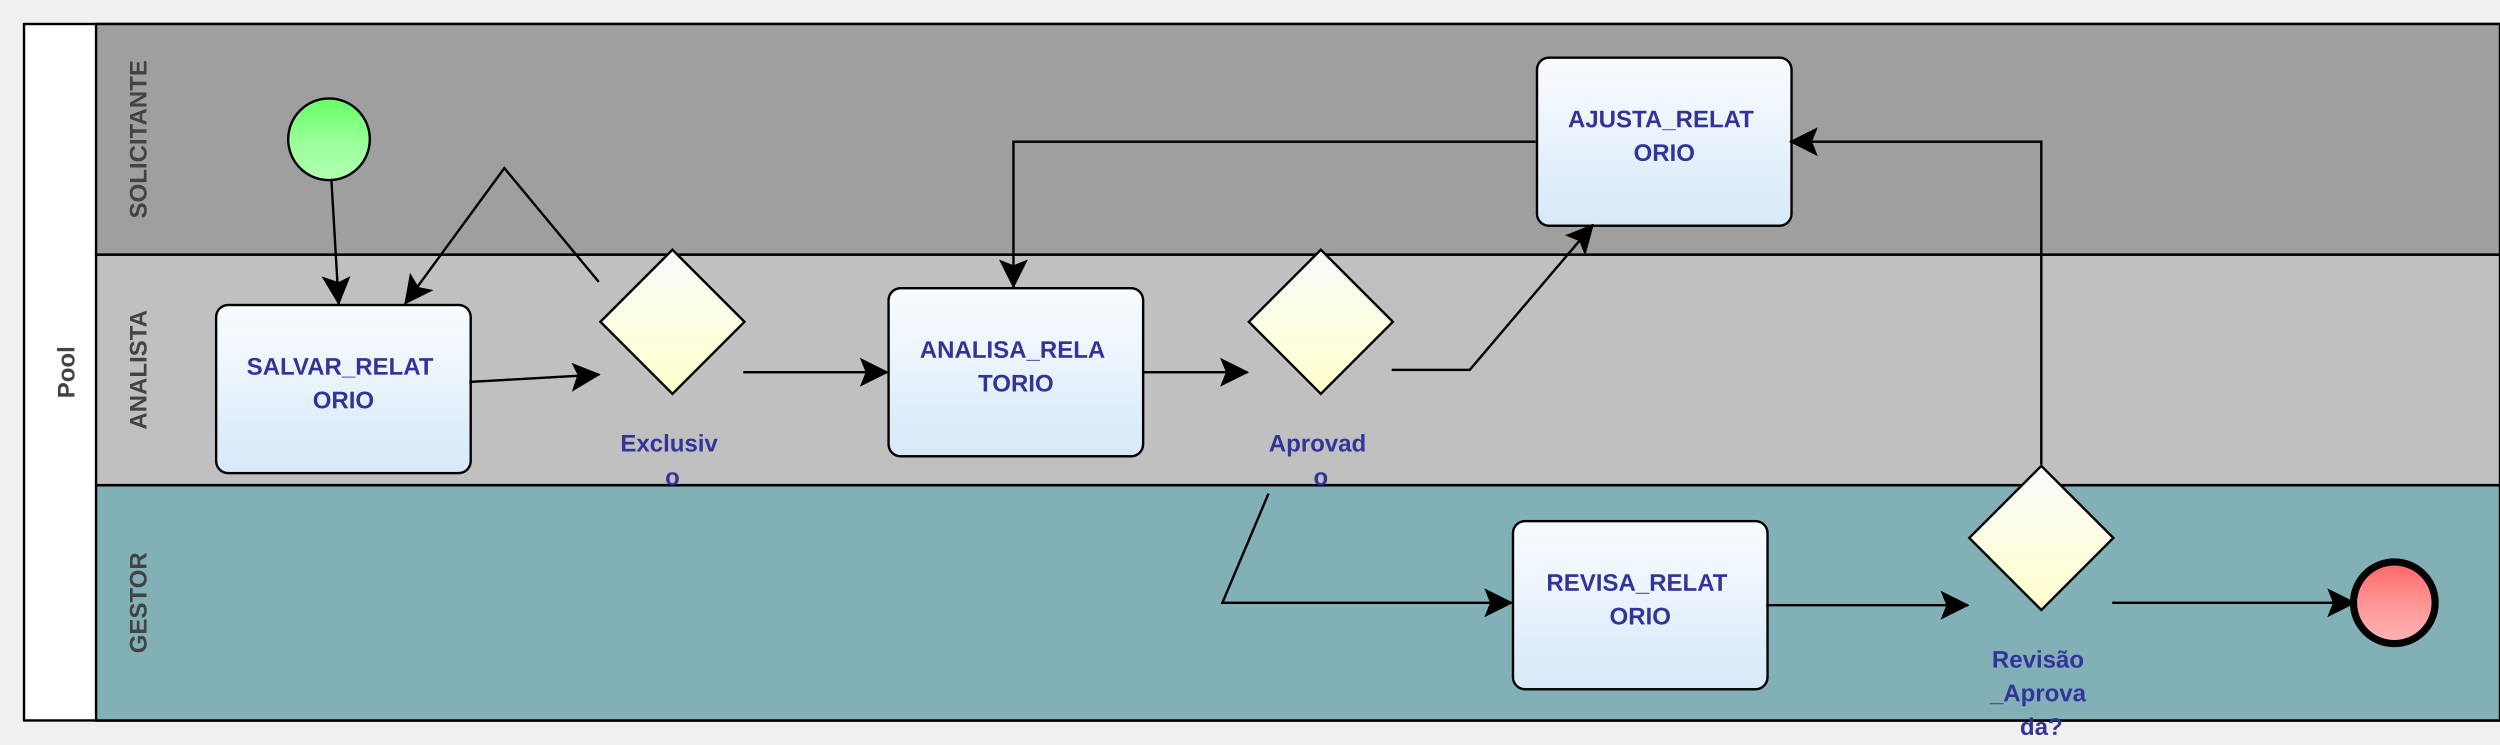
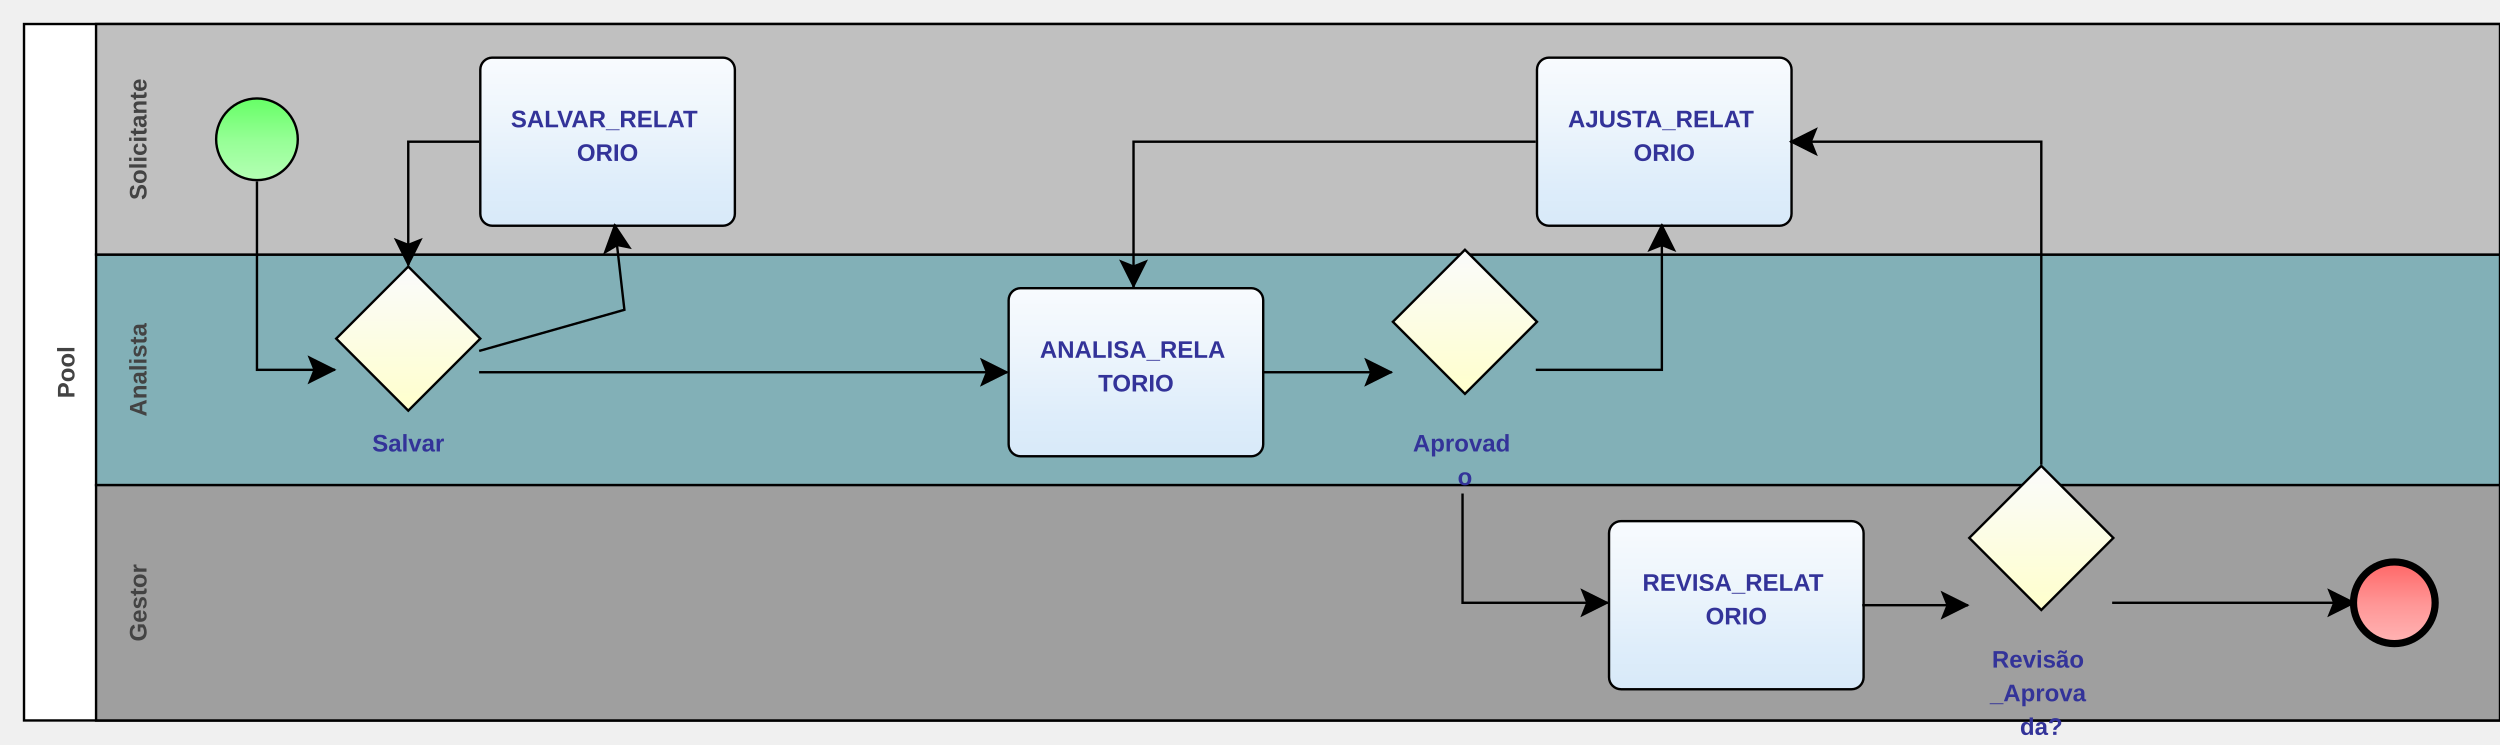
<svg xmlns="http://www.w3.org/2000/svg" xmlns:xlink="http://www.w3.org/1999/xlink" style="stroke-dasharray:none; shape-rendering:auto; font-family:'Arial'; text-rendering:auto; fill-opacity:1; color-interpolation:auto; color-rendering:auto; font-size:12; fill:black; stroke:black; image-rendering:auto; stroke-miterlimit:10; stroke-linecap:square; stroke-linejoin:miter; font-style:normal; stroke-width:1; stroke-dashoffset:0; font-weight:normal; stroke-opacity:1;" contentScriptType="text/ecmascript" preserveAspectRatio="xMidYMid meet" zoomAndPan="magnify" version="1.0" contentStyleType="text/css" xml:xlink="http://www.w3.org/1999/xlink" width="1041" height="310">
  <rect x="10" y="10" width="1031" height="290" ry="0" rx="0" style="stroke:#000000; fill:#FFFFFF" />
-   <rect x="40" y="202" width="1001" height="98" ry="0" rx="0" style="stroke:#000000; fill:#82B0B7" />
+   <rect x="40" y="106" width="1001" height="96" ry="0" rx="0" style="stroke:#000000; fill:#82B0B7" />
  <g componentSequence="4">
-     <text x="-251" y="47" transform="rotate(270)" text-anchor="middle" style="font-weight:bold;font-size:10px;stroke:none; fill:#434343">
-       <tspan dy="14" x="-251">GESTOR</tspan>
+     <text x="-154" y="47" transform="rotate(270)" text-anchor="middle" style="font-weight:bold;font-size:10px;stroke:none; fill:#434343">
+       <tspan dy="14" x="-154">Analista</tspan>
    </text>
  </g>
-   <rect x="40" y="106" width="1001" height="96" ry="0" rx="0" style="stroke:#000000; fill:#C0C0C0" />
+   <rect x="40" y="10" width="1001" height="96" ry="0" rx="0" style="stroke:#000000; fill:#C0C0C0" />
  <g componentSequence="3">
-     <text x="-154" y="47" transform="rotate(270)" text-anchor="middle" style="font-weight:bold;font-size:10px;stroke:none; fill:#434343">
-       <tspan dy="14" x="-154">ANALISTA</tspan>
+     <text x="-58" y="47" transform="rotate(270)" text-anchor="middle" style="font-weight:bold;font-size:10px;stroke:none; fill:#434343">
+       <tspan dy="14" x="-58">Solicitante</tspan>
    </text>
  </g>
-   <rect x="40" y="10" width="1001" height="96" ry="0" rx="0" style="stroke:#000000; fill:#9F9F9F" />
+   <rect x="40" y="202" width="1001" height="98" ry="0" rx="0" style="stroke:#000000; fill:#9F9F9F" />
  <g componentSequence="2">
-     <text x="-58" y="47" transform="rotate(270)" text-anchor="middle" style="font-weight:bold;font-size:10px;stroke:none; fill:#434343">
-       <tspan dy="14" x="-58">SOLICITANTE</tspan>
+     <text x="-251" y="47" transform="rotate(270)" text-anchor="middle" style="font-weight:bold;font-size:10px;stroke:none; fill:#434343">
+       <tspan dy="14" x="-251">Gestor</tspan>
    </text>
  </g>
  <g componentSequence="1">
    <text x="-155" y="17" transform="rotate(270)" text-anchor="middle" style="font-weight:bold;font-size:10px;stroke:none; fill:#434343">
      <tspan dy="14" x="-155">Pool</tspan>
    </text>
  </g>
  <g sequence="4">
-     <ellipse cx="137" cy="58" rx="17" ry="17" stroke-width="1" style="fill:url(#linearGradient66FF6696FF96B6FFB6_83556031);" stroke="336633" />
+     <ellipse cx="107" cy="58" rx="17" ry="17" stroke-width="1" style="fill:url(#linearGradient66FF6696FF96B6FFB6_570791023);" stroke="336633" />
  </g>
  <g sequence="5">
-     <rect x="370" y="120" width="106" height="70" ry="5" rx="5" style="fill:url(#linearGradientF8FBFEEDF5FCDEEDFAD4E7F8E2E5E9_171771984);" stroke="191970" />
+     <rect x="420" y="120" width="106" height="70" ry="5" rx="5" style="fill:url(#linearGradientF8FBFEEDF5FCDEEDFAD4E7F8E2E5E9_750939743);" stroke="191970" />
  </g>
  <g componentSequence="5">
-     <text x="423" y="135" text-anchor="middle" style="font-weight:bold;font-size:10px;stroke:none; fill:#333399">
-       <tspan dy="14" x="423">ANALISA_RELA</tspan>
-       <tspan dy="14" x="423">TORIO</tspan>
+     <text x="473" y="135" text-anchor="middle" style="font-weight:bold;font-size:10px;stroke:none; fill:#333399">
+       <tspan dy="14" x="473">ANALISA_RELA</tspan>
+       <tspan dy="14" x="473">TORIO</tspan>
    </text>
  </g>
  <g sequence="7">
-     <polygon points=" 520 134 550 104 580 134 550 164 520 134" style="fill:url(#linearGradientFAFBFCFFFFCC_235052495);" stroke="000000" />
+     <polygon points=" 580 134 610 104 640 134 610 164 580 134" style="fill:url(#linearGradientFAFBFCFFFFCC_687734559);" stroke="000000" />
  </g>
  <g componentSequence="7">
-     <text x="550" y="174" text-anchor="middle" style="font-weight:bold;font-size:10px;stroke:none; fill:#333399">
-       <tspan dy="14" x="550">Aprovad</tspan>
-       <tspan dy="14" x="550">o</tspan>
+     <text x="610" y="174" text-anchor="middle" style="font-weight:bold;font-size:10px;stroke:none; fill:#333399">
+       <tspan dy="14" x="610">Aprovad</tspan>
+       <tspan dy="14" x="610">o</tspan>
    </text>
  </g>
  <g sequence="9">
-     <rect x="640" y="24" width="106" height="70" ry="5" rx="5" style="fill:url(#linearGradientF8FBFEEDF5FCDEEDFAD4E7F8E2E5E9_1258291819);" stroke="191970" />
+     <rect x="640" y="24" width="106" height="70" ry="5" rx="5" style="fill:url(#linearGradientF8FBFEEDF5FCDEEDFAD4E7F8E2E5E9_1845453924);" stroke="191970" />
  </g>
  <g componentSequence="9">
    <text x="693" y="39" text-anchor="middle" style="font-weight:bold;font-size:10px;stroke:none; fill:#333399">
      <tspan dy="14" x="693">AJUSTA_RELAT</tspan>
      <tspan dy="14" x="693">ORIO</tspan>
    </text>
  </g>
  <g sequence="13">
-     <rect x="630" y="217" width="106" height="70" ry="5" rx="5" style="fill:url(#linearGradientF8FBFEEDF5FCDEEDFAD4E7F8E2E5E9_412900026);" stroke="191970" />
+     <rect x="670" y="217" width="106" height="70" ry="5" rx="5" style="fill:url(#linearGradientF8FBFEEDF5FCDEEDFAD4E7F8E2E5E9_1666659160);" stroke="191970" />
  </g>
  <g componentSequence="13">
-     <text x="683" y="232" text-anchor="middle" style="font-weight:bold;font-size:10px;stroke:none; fill:#333399">
-       <tspan dy="14" x="683">REVISA_RELAT</tspan>
-       <tspan dy="14" x="683">ORIO</tspan>
+     <text x="723" y="232" text-anchor="middle" style="font-weight:bold;font-size:10px;stroke:none; fill:#333399">
+       <tspan dy="14" x="723">REVISA_RELAT</tspan>
+       <tspan dy="14" x="723">ORIO</tspan>
    </text>
  </g>
  <g sequence="15">
-     <polygon points=" 820 224 850 194 880 224 850 254 820 224" style="fill:url(#linearGradientFAFBFCFFFFCC_2055319153);" stroke="000000" />
+     <polygon points=" 820 224 850 194 880 224 850 254 820 224" style="fill:url(#linearGradientFAFBFCFFFFCC_1549273595);" stroke="000000" />
  </g>
  <g componentSequence="15">
    <text x="850" y="264" text-anchor="middle" style="font-weight:bold;font-size:10px;stroke:none; fill:#333399">
      <tspan dy="14" x="850">Revisão</tspan>
      <tspan dy="14" x="850">_Aprova</tspan>
      <tspan dy="14" x="850">da?</tspan>
    </text>
  </g>
  <g sequence="18">
-     <ellipse cx="997" cy="251" rx="17" ry="17" stroke-width="3" style="fill:url(#linearGradientFF6666FF9696FFB6B6_1626843147);" stroke="993333" />
+     <ellipse cx="997" cy="251" rx="17" ry="17" stroke-width="3" style="fill:url(#linearGradientFF6666FF9696FFB6B6_454688872);" stroke="993333" />
  </g>
  <g sequence="20">
-     <rect x="90" y="127" width="106" height="70" ry="5" rx="5" style="fill:url(#linearGradientF8FBFEEDF5FCDEEDFAD4E7F8E2E5E9_724565284);" stroke="191970" />
+     <rect x="200" y="24" width="106" height="70" ry="5" rx="5" style="fill:url(#linearGradientF8FBFEEDF5FCDEEDFAD4E7F8E2E5E9_231775019);" stroke="191970" />
  </g>
  <g componentSequence="20">
-     <text x="143" y="142" text-anchor="middle" style="font-weight:bold;font-size:10px;stroke:none; fill:#333399">
-       <tspan dy="14" x="143">SALVAR_RELAT</tspan>
-       <tspan dy="14" x="143">ORIO</tspan>
+     <text x="253" y="39" text-anchor="middle" style="font-weight:bold;font-size:10px;stroke:none; fill:#333399">
+       <tspan dy="14" x="253">SALVAR_RELAT</tspan>
+       <tspan dy="14" x="253">ORIO</tspan>
    </text>
  </g>
  <g sequence="22">
-     <polygon points=" 250 134 280 104 310 134 280 164 250 134" style="fill:url(#linearGradientFAFBFCFFFFCC_1369193329);" stroke="000000" />
+     <polygon points=" 140 141 170 111 200 141 170 171 140 141" style="fill:url(#linearGradientFAFBFCFFFFCC_1464312890);" stroke="000000" />
  </g>
  <g componentSequence="22">
-     <text x="280" y="174" text-anchor="middle" style="font-weight:bold;font-size:10px;stroke:none; fill:#333399">
-       <tspan dy="14" x="280">Exclusiv</tspan>
-       <tspan dy="14" x="280">o</tspan>
+     <text x="170" y="174" text-anchor="middle" style="font-weight:bold;font-size:10px;stroke:none; fill:#333399">
+       <tspan dy="14" x="170">Salvar</tspan>
    </text>
  </g>
  <g componentSequence="8">
-     <text x="508" y="155" style="font-size:10px;font-weight:none;stroke:none; fill:#333399" text-anchor="left" />
+     <text x="563" y="155" style="font-size:10px;font-weight:none;stroke:none; fill:#333399" text-anchor="left" />
  </g>
  <g componentSequence="10">
-     <text x="637" y="136" style="font-size:10px;font-weight:none;stroke:none; fill:#333399" text-anchor="left" />
+     <text x="702" y="150" style="font-size:10px;font-weight:none;stroke:none; fill:#333399" text-anchor="left" />
  </g>
  <g componentSequence="11">
-     <text x="511" y="59" style="font-size:10px;font-weight:none;stroke:none; fill:#333399" text-anchor="left" />
+     <text x="536" y="59" style="font-size:10px;font-weight:none;stroke:none; fill:#333399" text-anchor="left" />
  </g>
  <g componentSequence="14">
-     <text x="555" y="251" style="font-size:10px;font-weight:none;stroke:none; fill:#333399" text-anchor="left" />
+     <text x="627" y="251" style="font-size:10px;font-weight:none;stroke:none; fill:#333399" text-anchor="left" />
+   </g>
+   <g componentSequence="23">
+     <text x="117" y="131" style="font-size:10px;font-weight:none;stroke:none; fill:#333399" text-anchor="left" />
  </g>
  <g componentSequence="16">
-     <text x="788" y="252" style="font-size:10px;font-weight:none;stroke:none; fill:#333399" text-anchor="left" />
+     <text x="808" y="252" style="font-size:10px;font-weight:none;stroke:none; fill:#333399" text-anchor="left" />
+   </g>
+   <g componentSequence="24">
+     <text x="257" y="133" style="font-size:10px;font-weight:none;stroke:none; fill:#333399" text-anchor="left" />
  </g>
  <g componentSequence="17">
    <text x="860" y="74" style="font-size:10px;font-weight:none;stroke:none; fill:#333399" text-anchor="left" />
  </g>
+   <g componentSequence="25">
+     <text x="180" y="70" style="font-size:10px;font-weight:none;stroke:none; fill:#333399" text-anchor="left" />
+   </g>
  <g componentSequence="19">
    <text x="940" y="251" style="font-size:10px;font-weight:none;stroke:none; fill:#333399" text-anchor="left" />
  </g>
-   <g componentSequence="21">
-     <text x="150" y="101" style="font-size:10px;font-weight:none;stroke:none; fill:#333399" text-anchor="left" />
+   <g componentSequence="26">
+     <text x="320" y="155" style="font-size:10px;font-weight:none;stroke:none; fill:#333399" text-anchor="left" />
  </g>
-   <g componentSequence="23">
-     <text x="233" y="158" style="font-size:10px;font-weight:none;stroke:none; fill:#333399" text-anchor="left" />
-   </g>
-   <g componentSequence="24">
-     <text x="350" y="155" style="font-size:10px;font-weight:none;stroke:none; fill:#333399" text-anchor="left" />
-   </g>
-   <g componentSequence="25">
-     <text x="218" y="73" style="font-size:10px;font-weight:none;stroke:none; fill:#333399" text-anchor="left" />
-   </g>
-   <path style="fill:none; stroke:#000000;stroke-width:1" d="M138.0 75.0 L141.0 126.0" />
-   <polygon style="fill:#000000; stroke:#000000;" points=" 145 116 141 126 135 116 141 118" />
-   <path style="fill:none; stroke:#000000;stroke-width:1" d="M476.0 155.0 L519.0 155.0" />
-   <polygon style="fill:#000000; stroke:#000000;" points=" 509 150 519 155 509 160 511 155" />
-   <path style="fill:none; stroke:#000000;stroke-width:1" d="M639.0 59.0 L422.0 59.0 L422.0 119.0" />
-   <polygon style="fill:#000000; stroke:#000000;" points=" 427 109 422 119 417 109 422 111" />
-   <path style="fill:none; stroke:#000000;stroke-width:1" d="M310.0 155.0 L369.0 155.0" />
-   <polygon style="fill:#000000; stroke:#000000;" points=" 359 150 369 155 359 160 361 155" />
-   <path style="fill:none; stroke:#000000;stroke-width:1" d="M580.0 154.0 L612.0 154.0 L663.0 94.0" />
-   <polygon style="fill:#000000; stroke:#000000;" points=" 653 98 663 94 660 105 658 100" />
-   <path style="fill:none; stroke:#000000;stroke-width:1" d="M528.0 206.0 L509.0 251.0 L629.0 251.0" />
-   <polygon style="fill:#000000; stroke:#000000;" points=" 619 246 629 251 619 256 621 251" />
+   <path style="fill:none; stroke:#000000;stroke-width:1" d="M526.0 155.0 L579.0 155.0" />
+   <polygon style="fill:#000000; stroke:#000000;" points=" 569 150 579 155 569 160 571 155" />
+   <path style="fill:none; stroke:#000000;stroke-width:1" d="M639.0 59.0 L472.0 59.0 L472.0 119.0" />
+   <polygon style="fill:#000000; stroke:#000000;" points=" 477 109 472 119 467 109 472 111" />
+   <path style="fill:none; stroke:#000000;stroke-width:1" d="M640.0 154.0 L692.0 154.0 L692.0 94.0" />
+   <polygon style="fill:#000000; stroke:#000000;" points=" 687 104 692 94 697 104 692 102" />
+   <path style="fill:none; stroke:#000000;stroke-width:1" d="M609.0 206.0 L609.0 251.0 L669.0 251.0" />
+   <polygon style="fill:#000000; stroke:#000000;" points=" 659 246 669 251 659 256 661 251" />
  <path style="fill:none; stroke:#000000;stroke-width:1" d="M850.0 193.0 L850.0 59.0 L750.0 59.0 L746.0 59.0" />
  <polygon style="fill:#000000; stroke:#000000;" points=" 756 64 746 59 756 54 754 59" />
-   <path style="fill:none; stroke:#000000;stroke-width:1" d="M736.0 252.0 L819.0 252.0" />
+   <path style="fill:none; stroke:#000000;stroke-width:1" d="M776.0 252.0 L819.0 252.0" />
  <polygon style="fill:#000000; stroke:#000000;" points=" 809 247 819 252 809 257 811 252" />
  <path style="fill:none; stroke:#000000;stroke-width:1" d="M880.0 251.0 L980.0 251.0" />
  <polygon style="fill:#000000; stroke:#000000;" points=" 970 246 980 251 970 256 972 251" />
-   <path style="fill:none; stroke:#000000;stroke-width:1" d="M196.0 159.0 L249.0 156.0" />
-   <polygon style="fill:#000000; stroke:#000000;" points=" 239 152 249 156 239 162 241 156" />
-   <path style="fill:none; stroke:#000000;stroke-width:1" d="M249.0 117.0 L210.0 70.0 L169.0 126.0" />
-   <polygon style="fill:#000000; stroke:#000000;" points=" 179 121 169 126 171 115 174 120" />
+   <path style="fill:none; stroke:#000000;stroke-width:1" d="M107.0 76.0 L107.0 154.0 L139.0 154.0" />
+   <polygon style="fill:#000000; stroke:#000000;" points=" 129 149 139 154 129 159 131 154" />
+   <path style="fill:none; stroke:#000000;stroke-width:1" d="M200.0 146.0 L260.0 129.0 L256.0 94.0" />
+   <polygon style="fill:#000000; stroke:#000000;" points=" 252 105 256 94 262 103 257 102" />
+   <path style="fill:none; stroke:#000000;stroke-width:1" d="M199.0 59.0 L170.0 59.0 L170.0 110.0" />
+   <polygon style="fill:#000000; stroke:#000000;" points=" 175 100 170 110 165 100 170 102" />
+   <path style="fill:none; stroke:#000000;stroke-width:1" d="M200.0 155.0 L419.0 155.0" />
+   <polygon style="fill:#000000; stroke:#000000;" points=" 409 150 419 155 409 160 411 155" />
  <defs>
-     <linearGradient xlink:href="#linearGradient66FF6696FF96B6FFB6" id="linearGradient66FF6696FF96B6FFB6_83556031" x1="0" y1="41.0" x2="0" y2="76.0" gradientUnits="userSpaceOnUse" xlink:type="simple" xlink:actuate="onLoad" xlink:show="other" />
+     <linearGradient xlink:href="#linearGradient66FF6696FF96B6FFB6" id="linearGradient66FF6696FF96B6FFB6_570791023" x1="0" y1="41.0" x2="0" y2="76.0" gradientUnits="userSpaceOnUse" xlink:type="simple" xlink:actuate="onLoad" xlink:show="other" />
    <linearGradient id="linearGradient66FF6696FF96B6FFB6">
      <stop style="stop-color:#66FF66;stop-opacity:1;" offset="0.0" id="stop66FF66" />
      <stop style="stop-color:#96FF96;stop-opacity:1;" offset="0.5" id="stop96FF96" />
      <stop style="stop-color:#B6FFB6;stop-opacity:1;" offset="1.0" id="stopB6FFB6" />
    </linearGradient>
-     <linearGradient xlink:href="#linearGradientF8FBFEEDF5FCDEEDFAD4E7F8E2E5E9" id="linearGradientF8FBFEEDF5FCDEEDFAD4E7F8E2E5E9_171771984" x1="0" y1="120.0" x2="0" y2="226.0" gradientUnits="userSpaceOnUse" xlink:type="simple" xlink:actuate="onLoad" xlink:show="other" />
+     <linearGradient xlink:href="#linearGradientF8FBFEEDF5FCDEEDFAD4E7F8E2E5E9" id="linearGradientF8FBFEEDF5FCDEEDFAD4E7F8E2E5E9_750939743" x1="0" y1="120.0" x2="0" y2="226.0" gradientUnits="userSpaceOnUse" xlink:type="simple" xlink:actuate="onLoad" xlink:show="other" />
    <linearGradient id="linearGradientF8FBFEEDF5FCDEEDFAD4E7F8E2E5E9">
      <stop style="stop-color:#F8FBFE;stop-opacity:1;" offset="0.0" id="stopF8FBFE" />
      <stop style="stop-color:#EDF5FC;stop-opacity:1;" offset="0.25" id="stopEDF5FC" />
      <stop style="stop-color:#DEEDFA;stop-opacity:1;" offset="0.5" id="stopDEEDFA" />
      <stop style="stop-color:#D4E7F8;stop-opacity:1;" offset="0.75" id="stopD4E7F8" />
      <stop style="stop-color:#E2E5E9;stop-opacity:1;" offset="1.0" id="stopE2E5E9" />
    </linearGradient>
-     <linearGradient xlink:href="#linearGradientFAFBFCFFFFCC" id="linearGradientFAFBFCFFFFCC_235052495" x1="0" y1="104.0" x2="0" y2="164.0" gradientUnits="userSpaceOnUse" xlink:type="simple" xlink:actuate="onLoad" xlink:show="other" />
+     <linearGradient xlink:href="#linearGradientFAFBFCFFFFCC" id="linearGradientFAFBFCFFFFCC_687734559" x1="0" y1="104.0" x2="0" y2="164.0" gradientUnits="userSpaceOnUse" xlink:type="simple" xlink:actuate="onLoad" xlink:show="other" />
    <linearGradient id="linearGradientFAFBFCFFFFCC">
      <stop style="stop-color:#FAFBFC;stop-opacity:1;" offset="0.0" id="stopFAFBFC" />
      <stop style="stop-color:#FFFFCC;stop-opacity:1;" offset="1.0" id="stopFFFFCC" />
    </linearGradient>
-     <linearGradient xlink:href="#linearGradientF8FBFEEDF5FCDEEDFAD4E7F8E2E5E9" id="linearGradientF8FBFEEDF5FCDEEDFAD4E7F8E2E5E9_1258291819" x1="0" y1="24.0" x2="0" y2="130.0" gradientUnits="userSpaceOnUse" xlink:type="simple" xlink:actuate="onLoad" xlink:show="other" />
-     <linearGradient xlink:href="#linearGradientF8FBFEEDF5FCDEEDFAD4E7F8E2E5E9" id="linearGradientF8FBFEEDF5FCDEEDFAD4E7F8E2E5E9_412900026" x1="0" y1="217.0" x2="0" y2="323.0" gradientUnits="userSpaceOnUse" xlink:type="simple" xlink:actuate="onLoad" xlink:show="other" />
-     <linearGradient xlink:href="#linearGradientFAFBFCFFFFCC" id="linearGradientFAFBFCFFFFCC_2055319153" x1="0" y1="194.0" x2="0" y2="254.0" gradientUnits="userSpaceOnUse" xlink:type="simple" xlink:actuate="onLoad" xlink:show="other" />
-     <linearGradient xlink:href="#linearGradientFF6666FF9696FFB6B6" id="linearGradientFF6666FF9696FFB6B6_1626843147" x1="0" y1="234.0" x2="0" y2="269.0" gradientUnits="userSpaceOnUse" xlink:type="simple" xlink:actuate="onLoad" xlink:show="other" />
+     <linearGradient xlink:href="#linearGradientF8FBFEEDF5FCDEEDFAD4E7F8E2E5E9" id="linearGradientF8FBFEEDF5FCDEEDFAD4E7F8E2E5E9_1845453924" x1="0" y1="24.0" x2="0" y2="130.0" gradientUnits="userSpaceOnUse" xlink:type="simple" xlink:actuate="onLoad" xlink:show="other" />
+     <linearGradient xlink:href="#linearGradientF8FBFEEDF5FCDEEDFAD4E7F8E2E5E9" id="linearGradientF8FBFEEDF5FCDEEDFAD4E7F8E2E5E9_1666659160" x1="0" y1="217.0" x2="0" y2="323.0" gradientUnits="userSpaceOnUse" xlink:type="simple" xlink:actuate="onLoad" xlink:show="other" />
+     <linearGradient xlink:href="#linearGradientFAFBFCFFFFCC" id="linearGradientFAFBFCFFFFCC_1549273595" x1="0" y1="194.0" x2="0" y2="254.0" gradientUnits="userSpaceOnUse" xlink:type="simple" xlink:actuate="onLoad" xlink:show="other" />
+     <linearGradient xlink:href="#linearGradientFF6666FF9696FFB6B6" id="linearGradientFF6666FF9696FFB6B6_454688872" x1="0" y1="234.0" x2="0" y2="269.0" gradientUnits="userSpaceOnUse" xlink:type="simple" xlink:actuate="onLoad" xlink:show="other" />
    <linearGradient id="linearGradientFF6666FF9696FFB6B6">
      <stop style="stop-color:#FF6666;stop-opacity:1;" offset="0.0" id="stopFF6666" />
      <stop style="stop-color:#FF9696;stop-opacity:1;" offset="0.5" id="stopFF9696" />
      <stop style="stop-color:#FFB6B6;stop-opacity:1;" offset="1.0" id="stopFFB6B6" />
    </linearGradient>
-     <linearGradient xlink:href="#linearGradientF8FBFEEDF5FCDEEDFAD4E7F8E2E5E9" id="linearGradientF8FBFEEDF5FCDEEDFAD4E7F8E2E5E9_724565284" x1="0" y1="127.0" x2="0" y2="233.0" gradientUnits="userSpaceOnUse" xlink:type="simple" xlink:actuate="onLoad" xlink:show="other" />
-     <linearGradient xlink:href="#linearGradientFAFBFCFFFFCC" id="linearGradientFAFBFCFFFFCC_1369193329" x1="0" y1="104.0" x2="0" y2="164.0" gradientUnits="userSpaceOnUse" xlink:type="simple" xlink:actuate="onLoad" xlink:show="other" />
+     <linearGradient xlink:href="#linearGradientF8FBFEEDF5FCDEEDFAD4E7F8E2E5E9" id="linearGradientF8FBFEEDF5FCDEEDFAD4E7F8E2E5E9_231775019" x1="0" y1="24.0" x2="0" y2="130.0" gradientUnits="userSpaceOnUse" xlink:type="simple" xlink:actuate="onLoad" xlink:show="other" />
+     <linearGradient xlink:href="#linearGradientFAFBFCFFFFCC" id="linearGradientFAFBFCFFFFCC_1464312890" x1="0" y1="111.0" x2="0" y2="171.0" gradientUnits="userSpaceOnUse" xlink:type="simple" xlink:actuate="onLoad" xlink:show="other" />
  </defs>
</svg>
